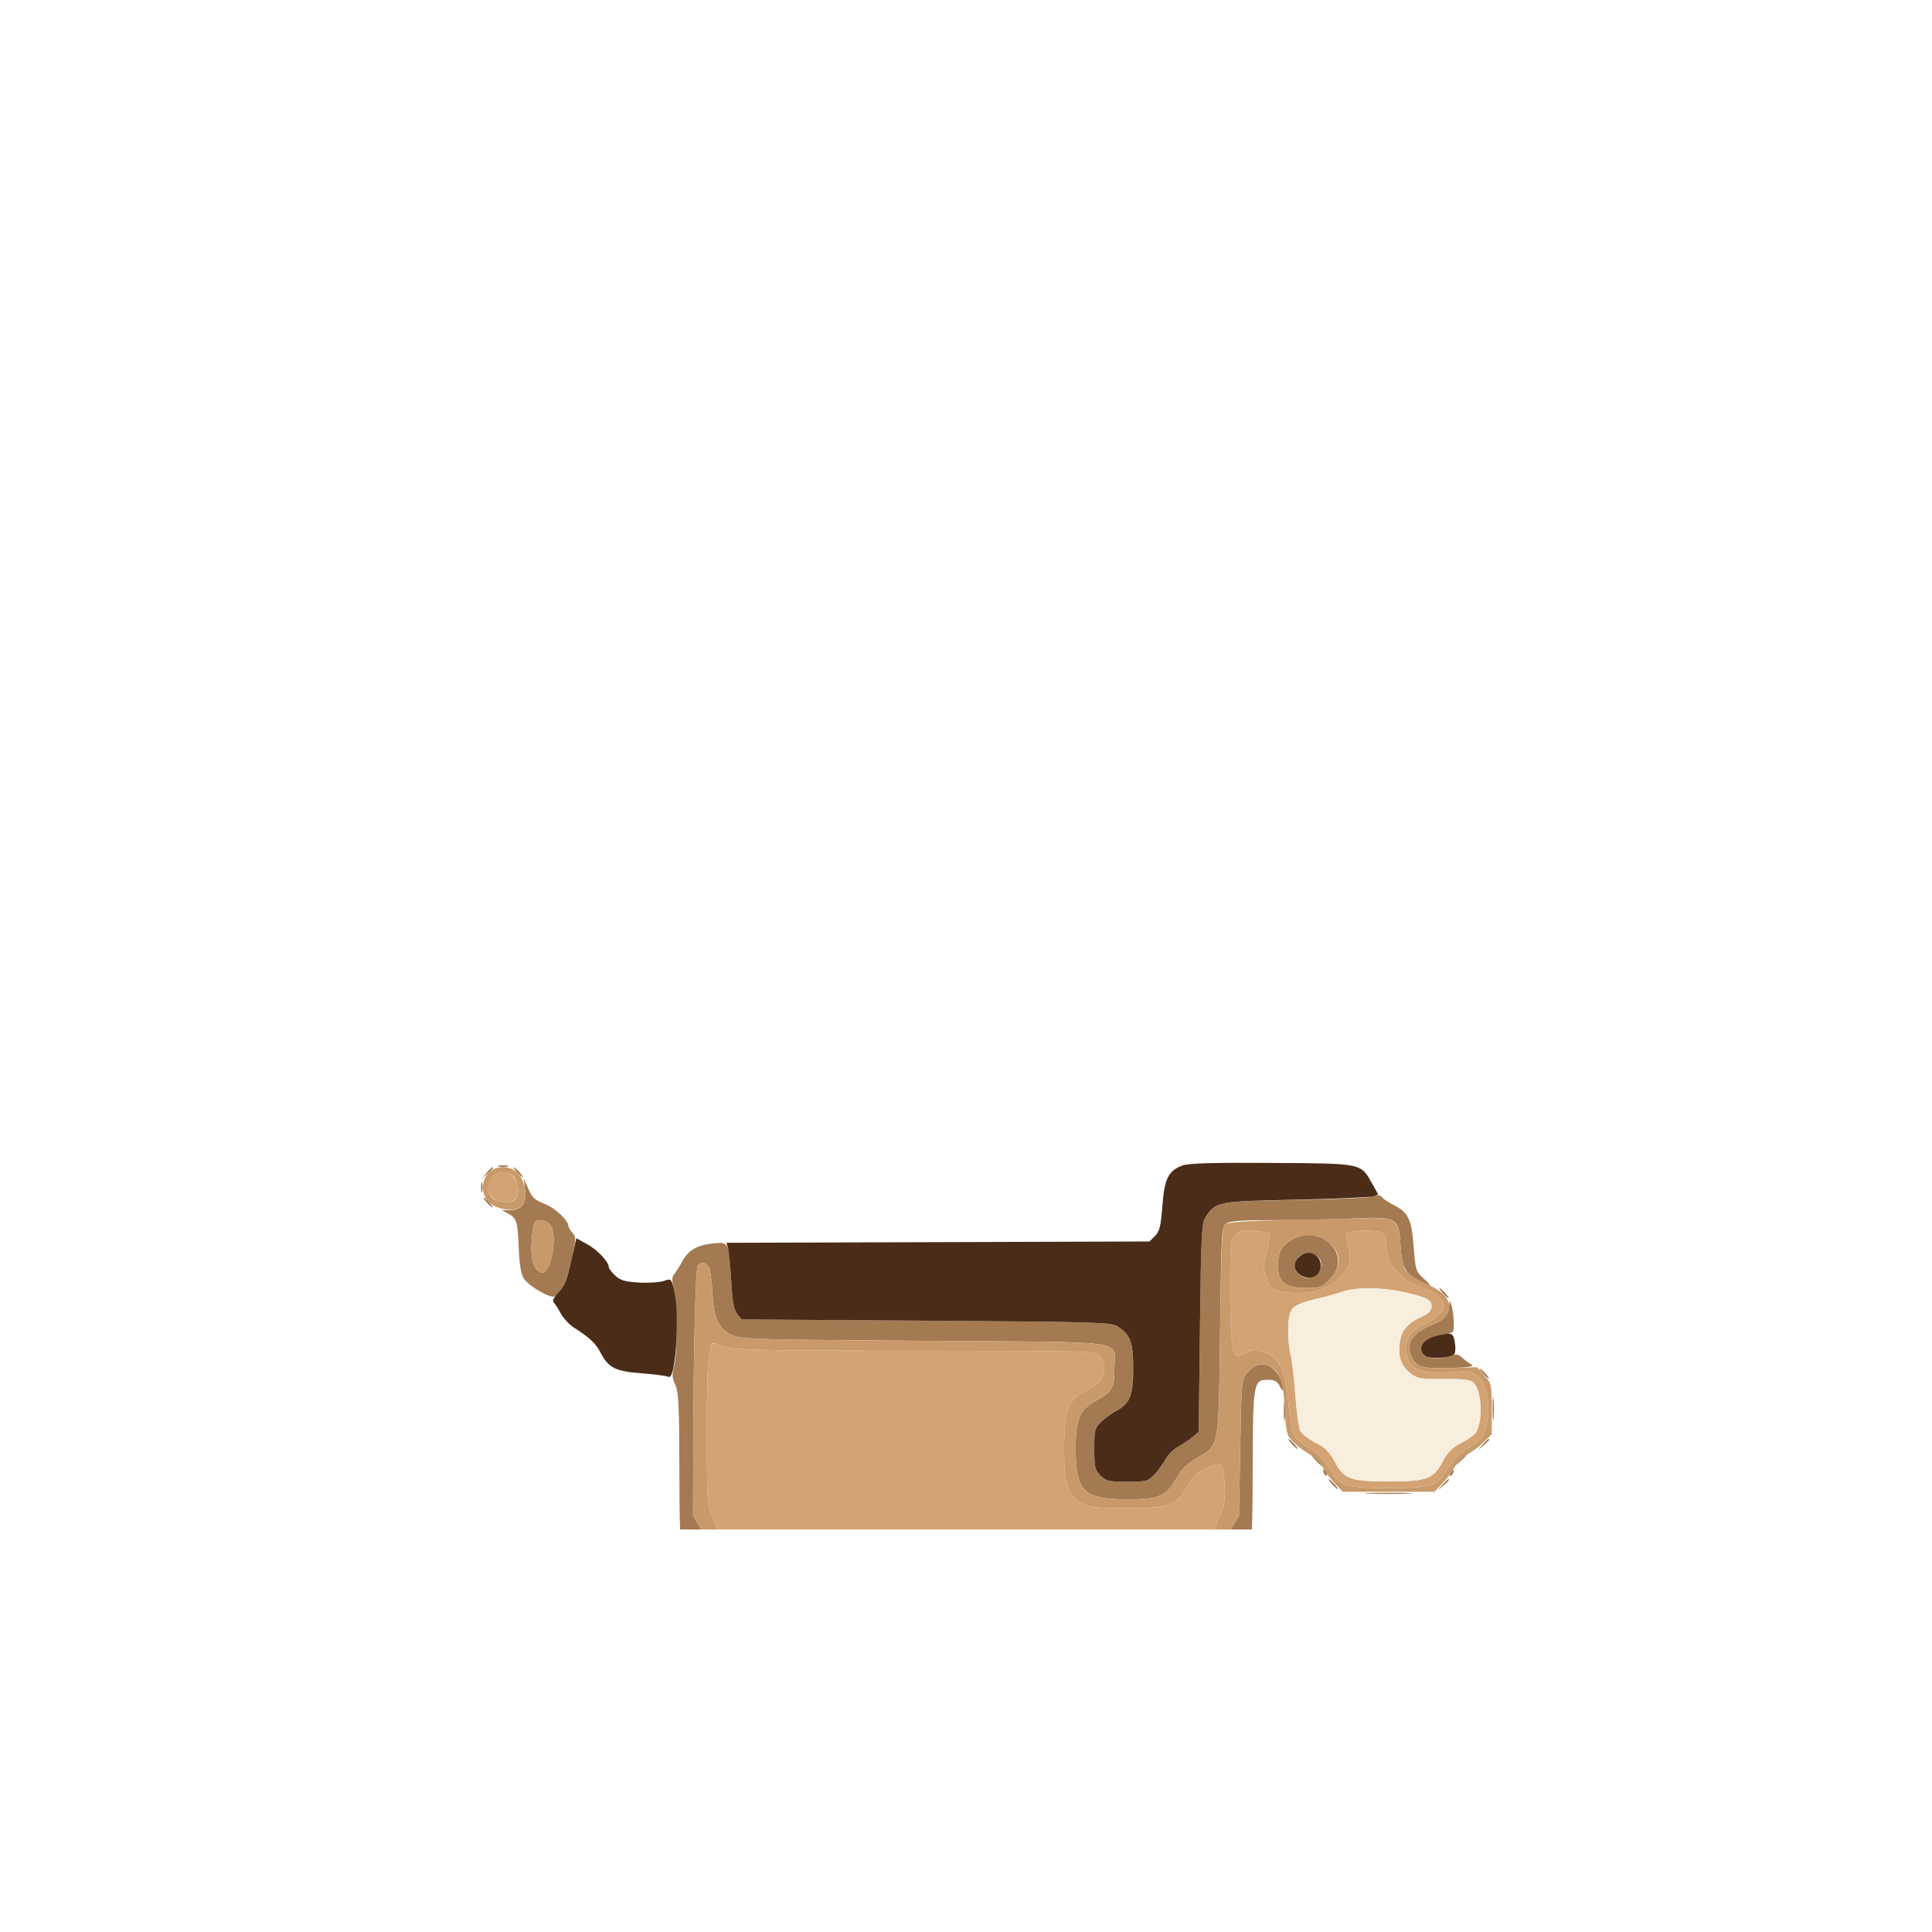
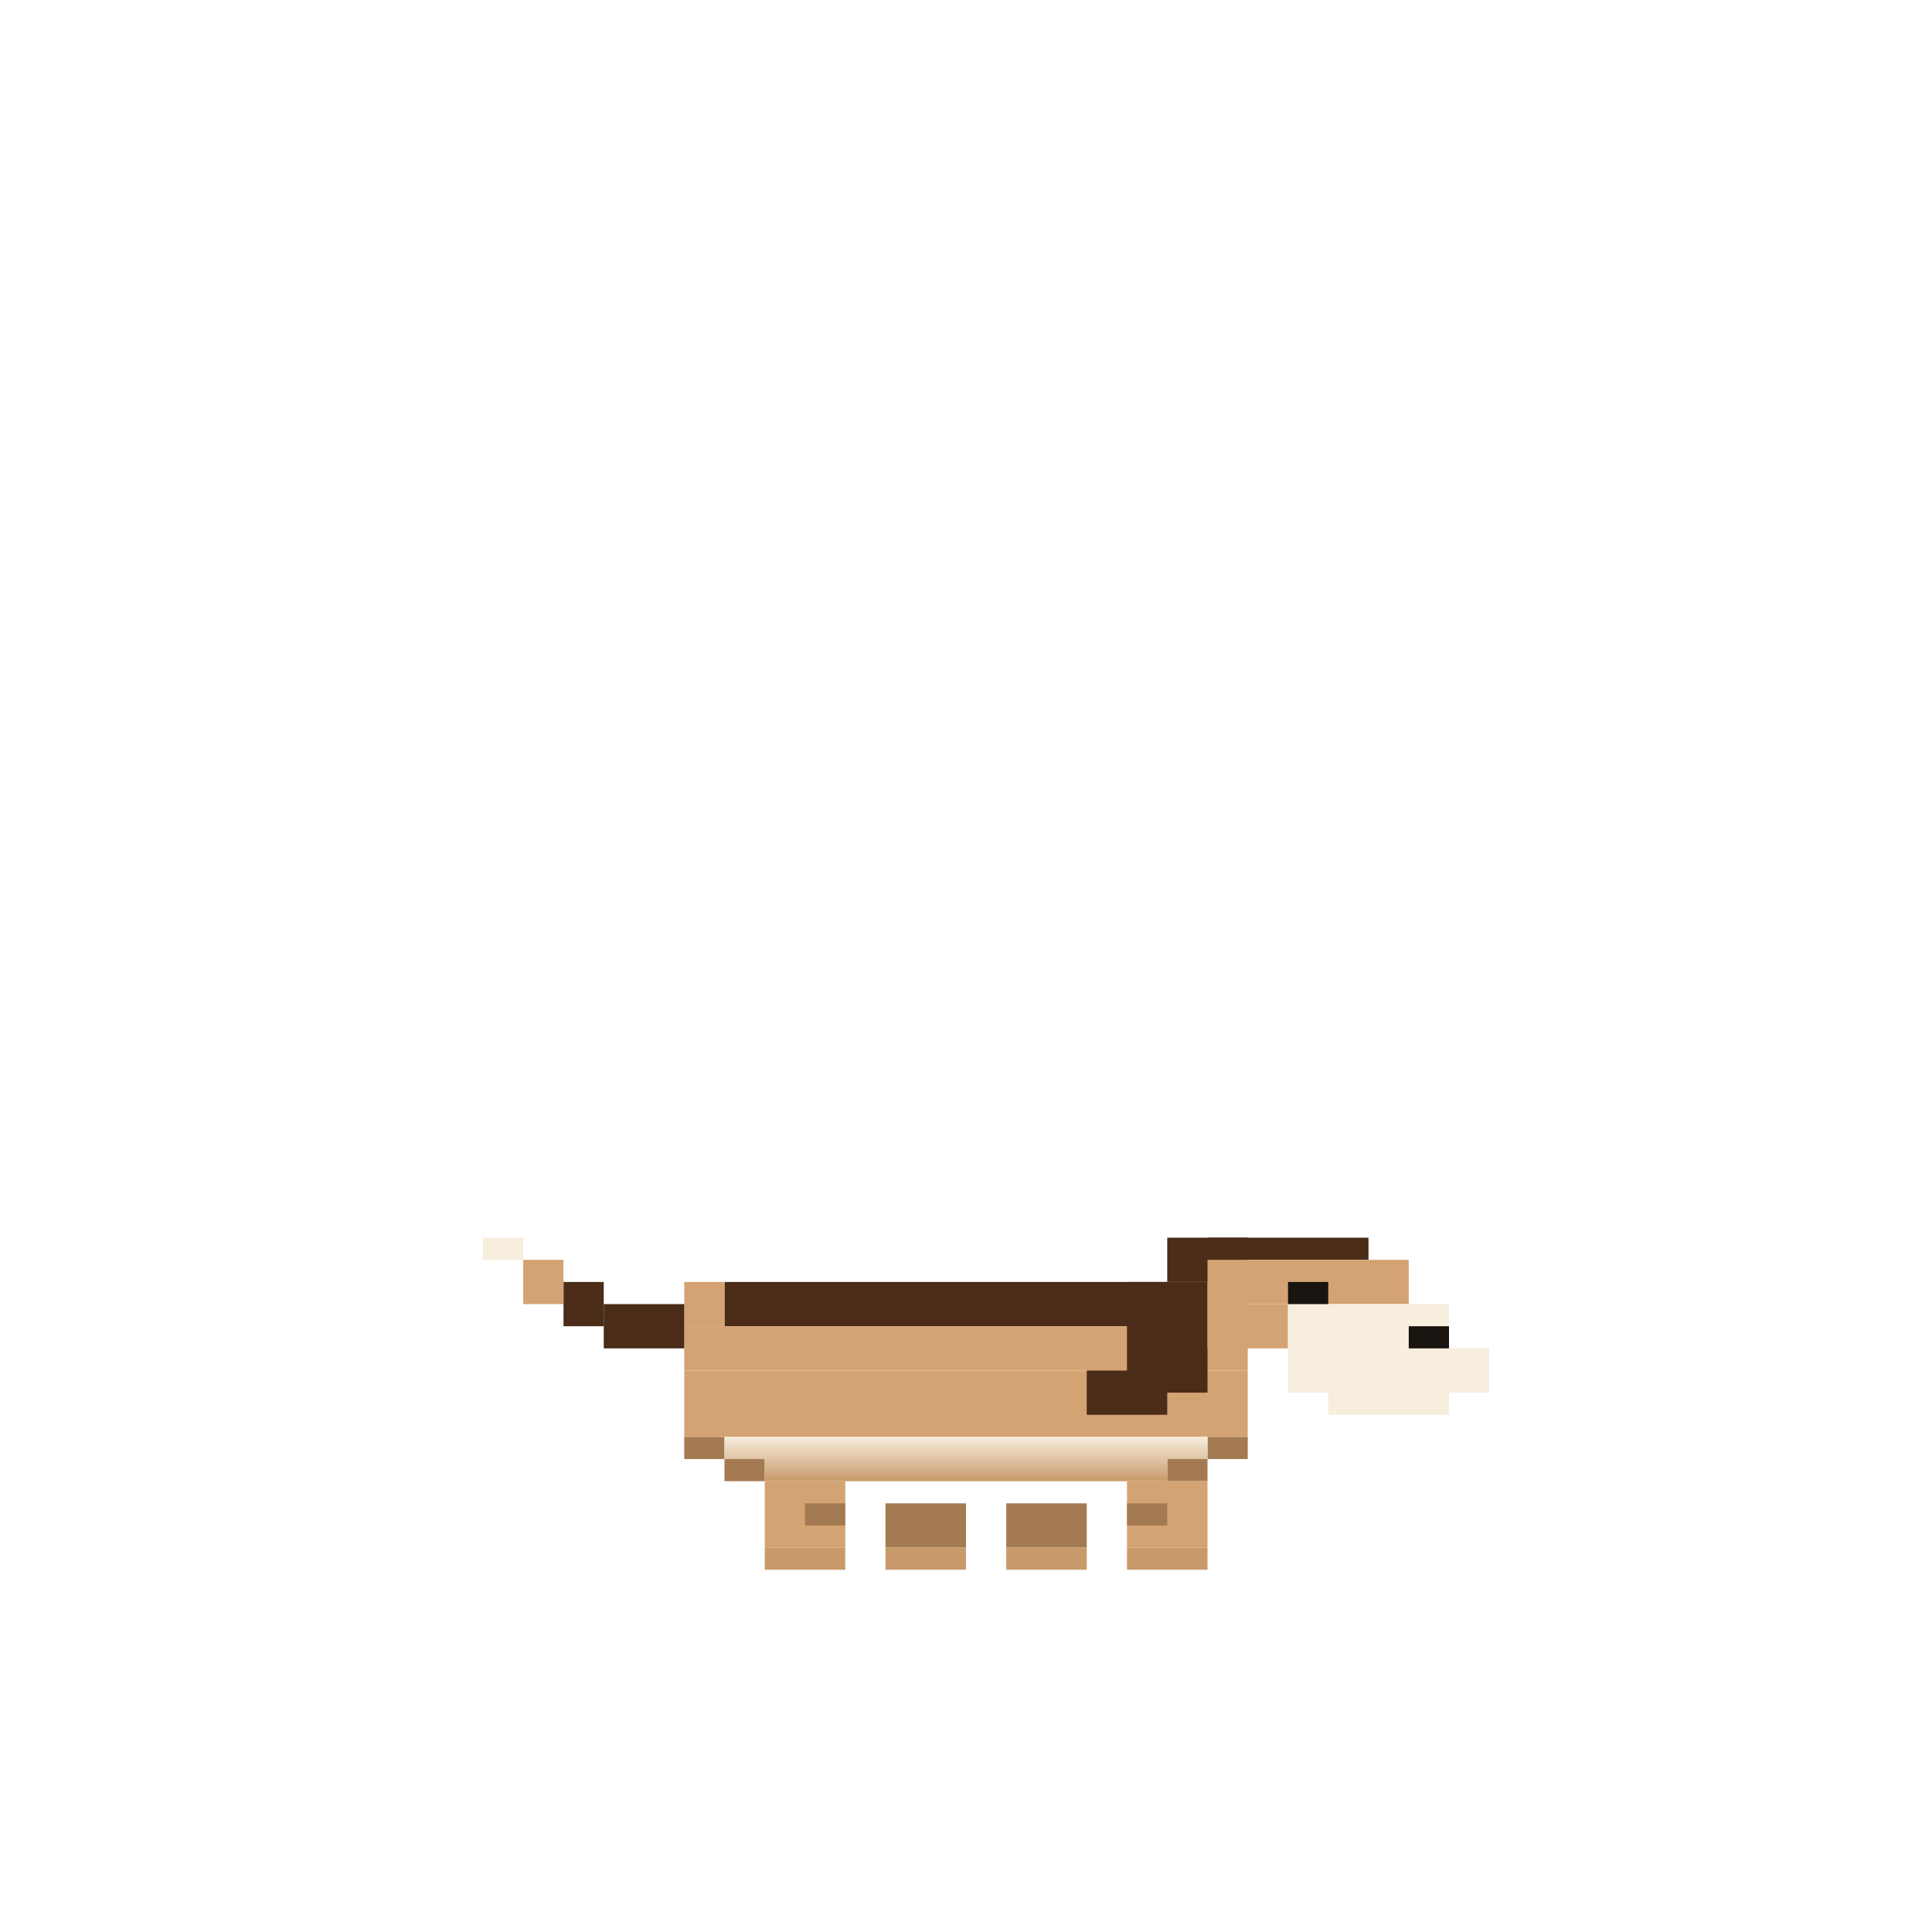
<svg xmlns="http://www.w3.org/2000/svg" viewBox="0 0 48 48" width="48" height="48">
-   <defs>
-     <clipPath id="bodyOnly" clipPathUnits="userSpaceOnUse">
-       <rect x="0" y="0" width="48" height="32" />
-     </clipPath>
-   </defs>
-   <g transform="translate(0 6)">
-     <g clip-path="url(#bodyOnly)">
-       <g transform="scale(0.0625 0.0625) translate(0,768) scale(1,-1)" fill="#d4a373" stroke="none">
-         <path d="M195.65 396.17 C191.91 392.03 194.86 386.00 200.63 386.00 C204.44 386.00 206.00 387.61 206.00 391.55 C206.00 397.24 199.32 400.22 195.65 396.17 Z M491.13 373.13 C489.10 371.10 489.00 370.06 489.00 351.15 C489.00 332.62 489.87 325.00 491.98 325.00 C492.42 325.00 493.99 325.63 495.48 326.40 C497.38 327.39 499.09 327.55 501.23 326.93 C508.30 324.91 511.08 319.71 512.12 306.59 C512.54 301.13 513.39 295.47 514.00 294.01 C514.63 292.47 517.28 290.11 520.27 288.40 C524.06 286.23 526.23 284.06 528.40 280.27 C532.46 273.15 534.44 272.50 552.00 272.50 C569.56 272.50 571.54 273.15 575.60 280.27 C577.77 284.06 579.94 286.23 583.73 288.40 C586.75 290.12 589.31 292.42 589.89 293.93 C593.03 302.11 591.86 313.01 587.42 316.82 C584.83 319.05 584.18 319.15 575.97 318.50 C563.72 317.53 559.00 320.17 559.00 328.00 C559.00 332.80 560.56 334.75 567.02 338.01 C576.84 342.97 575.98 348.32 564.71 352.44 C555.84 355.69 551.00 361.69 551.00 369.43 C551.00 371.98 550.42 373.24 548.86 374.08 C546.72 375.22 536.60 374.93 535.36 373.70 C535.01 373.34 535.29 371.03 535.99 368.54 C537.47 363.23 536.45 359.76 532.18 355.67 C528.19 351.85 522.82 350.00 515.78 350.01 C507.77 350.03 504.84 351.52 503.23 356.40 C502.17 359.63 502.23 361.28 503.58 366.69 C504.47 370.23 504.98 373.36 504.71 373.63 C504.43 373.90 501.75 374.38 498.73 374.69 C494.03 375.17 492.95 374.95 491.13 373.13 Z M557.42 350.48 C567.43 348.16 569.00 347.37 569.00 344.68 C569.00 342.88 568.04 341.87 565.05 340.52 C559.13 337.85 556.78 334.82 556.31 329.28 C555.86 323.85 557.22 320.65 561.21 317.68 C563.54 315.95 565.31 315.69 573.78 315.83 C580.40 315.93 584.21 315.57 585.37 314.72 C588.84 312.18 589.72 300.22 586.85 294.75 C586.34 293.79 583.73 291.88 581.04 290.52 C577.20 288.58 575.54 286.90 573.32 282.77 C569.72 276.05 567.12 275.11 552.00 275.11 C536.88 275.11 534.28 276.05 530.68 282.77 C528.46 286.90 526.80 288.58 522.96 290.52 C520.27 291.88 517.56 293.95 516.94 295.12 C516.31 296.28 515.41 302.70 514.93 309.37 C514.45 316.04 513.61 323.30 513.05 325.50 C511.79 330.54 511.72 339.12 512.92 342.28 C513.90 344.88 516.62 346.21 524.58 347.98 C527.37 348.61 531.42 349.75 533.58 350.51 C538.79 352.37 549.34 352.36 557.42 350.48 Z M281.98 327.43 C281.42 325.98 281.00 312.05 281.00 295.17 C281.00 268.18 281.17 265.15 282.85 261.99 C283.87 260.07 285.25 256.21 285.91 253.42 C287.78 245.56 290.00 242.77 297.43 238.96 C306.57 234.27 311.52 227.52 312.58 218.27 C313.84 207.28 314.31 207.02 321.95 213.05 C325.38 215.77 327.27 218.08 327.66 220.07 C328.40 223.77 332.86 227.62 338.03 229.01 C340.63 229.71 359.66 229.97 394.23 229.78 L446.50 229.50 L451.10 226.80 C454.65 224.71 456.08 223.07 457.41 219.58 C458.56 216.58 460.51 214.06 463.27 212.04 C468.64 208.08 470.00 208.15 470.00 212.38 C470.00 215.98 468.89 217.31 463.74 219.88 C456.12 223.69 460.11 233.69 471.54 239.48 C477.93 242.71 480.28 245.82 482.09 253.42 C482.76 256.21 484.16 260.14 485.20 262.14 C486.68 265.00 487.02 267.47 486.79 273.63 C486.45 282.74 485.75 283.31 478.85 280.06 C475.61 278.53 473.86 276.80 472.00 273.29 C467.88 265.51 465.11 264.50 448.00 264.50 C435.23 264.50 433.08 264.74 430.00 266.53 C424.23 269.89 423.00 273.64 423.00 287.93 C423.00 303.37 424.59 307.65 431.57 311.03 C434.02 312.22 436.69 314.14 437.51 315.32 C439.59 318.29 439.37 322.63 437.00 325.00 C435.04 326.96 433.64 327.00 363.75 327.04 C304.31 327.08 291.84 327.33 288.50 328.53 C283.22 330.43 283.11 330.41 281.98 327.43 Z M471.43 252.67 C473.88 250.89 472.73 247.53 469.22 246.16 C458.52 241.99 458.68 242.00 384.00 242.00 C309.32 242.00 309.48 241.99 298.78 246.16 C295.27 247.53 294.12 250.89 296.57 252.67 C299.25 254.63 468.75 254.63 471.43 252.67 Z M313.40 188.46 C312.56 185.10 313.63 180.07 315.67 177.82 C318.08 175.15 322.61 175.48 324.56 178.45 C326.73 181.77 325.72 184.30 320.75 187.95 C315.71 191.66 314.23 191.77 313.40 188.46 Z M463.25 187.95 C458.28 184.30 457.27 181.77 459.44 178.45 C461.39 175.48 465.92 175.15 468.33 177.82 C471.49 181.31 471.75 191.00 468.68 191.00 C467.97 191.00 465.53 189.63 463.25 187.95 Z" />
-       </g>
-       <g transform="scale(0.0625 0.0625) translate(0,768) scale(1,-1)" fill="#a47a52" stroke="none">
-         <path d="M198.25 400.31 C199.21 400.06 200.79 400.06 201.75 400.31 C202.71 400.56 201.93 400.77 200.00 400.77 C198.07 400.77 197.29 400.56 198.25 400.31 Z M193.40 397.75 L191.50 395.50 L193.75 397.40 C195.86 399.20 196.46 400.00 195.65 400.00 C195.47 400.00 194.45 398.99 193.40 397.75 Z M205.50 398.00 C206.50 396.90 207.53 396.00 207.81 396.00 C208.08 396.00 207.50 396.90 206.50 398.00 C205.50 399.10 204.47 400.00 204.19 400.00 C203.92 400.00 204.50 399.10 205.50 398.00 Z M191.23 392.00 C191.23 390.07 191.44 389.29 191.69 390.25 C191.94 391.21 191.94 392.79 191.69 393.75 C191.44 394.71 191.23 393.93 191.23 392.00 Z M208.73 390.93 C209.32 385.45 207.47 383.02 202.68 382.96 L199.50 382.92 L202.24 381.43 C205.43 379.70 205.78 378.43 206.27 366.86 C206.51 361.06 207.17 357.39 208.26 355.72 C210.24 352.70 218.54 347.89 220.48 348.63 C223.04 349.61 225.01 353.88 227.12 363.04 C229.04 371.38 229.08 372.26 227.60 373.89 C226.72 374.86 226.00 376.03 226.00 376.48 C226.00 378.81 220.64 383.87 216.48 385.45 C212.65 386.92 211.50 387.97 210.03 391.37 L208.24 395.50 L208.73 390.93 Z M544.59 388.25 C544.17 387.84 530.92 387.27 515.12 387.00 C483.79 386.45 483.24 386.35 479.26 380.28 C477.67 377.86 477.45 373.54 477.00 336.21 L476.50 294.82 L473.89 292.66 C472.45 291.47 469.85 289.73 468.11 288.78 C466.37 287.83 464.17 285.60 463.22 283.82 C462.27 282.04 460.30 279.33 458.83 277.79 C456.33 275.18 455.62 275.00 448.03 275.00 C440.74 275.00 439.66 275.25 437.45 277.45 C435.25 279.66 435.00 280.74 435.00 288.03 C435.00 295.62 435.18 296.33 437.79 298.83 C439.33 300.30 441.99 302.24 443.71 303.15 C449.22 306.08 450.48 309.20 450.48 320.00 C450.48 330.49 449.41 333.37 444.28 336.74 C441.79 338.37 436.13 338.54 368.21 339.00 L294.82 339.50 L293.07 341.67 C291.74 343.31 291.15 346.52 290.68 354.67 C289.77 370.56 289.86 370.37 283.16 369.68 C276.93 369.03 273.51 366.94 270.98 362.23 C270.04 360.47 268.70 358.34 268.01 357.51 C267.04 356.35 267.01 355.00 267.88 351.56 C269.30 345.92 269.33 325.72 267.92 320.66 C267.07 317.59 267.17 316.16 268.43 313.51 C269.75 310.73 270.01 305.29 270.06 279.85 C270.12 246.02 270.44 243.88 276.00 240.34 C282.45 236.24 284.78 234.04 286.73 230.26 C287.79 228.19 290.13 225.60 291.92 224.50 C293.71 223.40 296.60 221.30 298.34 219.83 L301.50 217.17 L302.00 191.65 C302.47 167.75 302.63 165.96 304.59 163.32 C307.30 159.67 311.92 158.11 320.00 158.11 C328.08 158.11 332.70 159.67 335.41 163.32 C337.37 165.96 337.53 167.75 338.00 191.55 C338.49 216.32 338.56 217.01 340.78 219.22 L343.06 221.50 L392.00 221.50 L440.94 221.50 L443.22 219.22 C445.44 217.01 445.51 216.32 446.00 191.55 C446.47 167.75 446.63 165.96 448.59 163.32 C451.30 159.67 455.92 158.11 464.00 158.11 C472.08 158.11 476.70 159.67 479.41 163.32 C481.41 166.02 481.52 167.62 482.00 199.65 L482.50 233.17 L485.66 235.83 C487.40 237.30 490.32 239.41 492.16 240.52 C497.53 243.76 497.88 246.14 497.96 280.00 C498.04 314.32 498.24 315.50 504.00 315.50 C506.67 315.50 507.73 314.94 508.71 313.00 C509.67 311.09 509.97 310.93 509.99 312.30 C510.01 315.40 507.01 320.04 504.32 321.07 C501.06 322.31 498.95 321.64 495.91 318.40 C493.51 315.86 493.50 315.68 493.00 288.67 L492.50 261.50 L488.58 255.00 C480.87 242.19 479.95 241.03 474.51 237.01 C467.98 232.18 467.44 229.54 471.96 224.40 C476.65 219.05 477.30 214.79 476.74 193.00 C476.07 166.76 475.29 165.06 464.00 165.06 C454.23 165.06 452.00 167.77 452.00 179.63 C452.00 186.83 452.81 188.99 457.29 193.72 C461.59 198.26 461.34 201.68 456.28 207.42 C453.94 210.08 451.78 213.82 451.16 216.30 C449.90 221.29 446.70 224.65 441.92 226.02 C437.39 227.32 346.61 227.32 342.08 226.02 C337.30 224.65 334.10 221.29 332.84 216.30 C332.22 213.82 330.06 210.08 327.72 207.42 C322.66 201.68 322.41 198.26 326.71 193.72 C331.19 188.99 332.00 186.83 332.00 179.63 C332.00 167.77 329.77 165.06 320.00 165.06 C308.39 165.06 307.94 166.19 307.10 198.00 C306.30 228.03 305.73 229.64 293.22 237.41 C288.76 240.18 286.68 242.80 279.68 254.50 L275.50 261.50 L275.58 289.00 C275.70 328.03 276.48 359.35 277.36 360.78 C278.46 362.55 280.79 362.28 281.84 360.25 C282.35 359.29 282.95 354.67 283.19 349.98 C283.69 340.03 285.59 335.94 290.96 333.27 C294.22 331.64 300.32 331.46 367.33 331.00 C450.99 330.43 443.00 331.56 443.00 320.24 C443.00 312.26 442.19 310.77 436.05 307.43 C429.14 303.67 427.59 300.10 427.59 288.00 C427.59 271.17 430.83 268.00 448.00 268.00 C460.75 268.00 463.55 269.18 467.59 276.25 C469.75 280.04 471.93 282.23 475.63 284.35 C484.78 289.57 484.43 287.67 485.00 334.83 C485.48 374.28 485.59 376.23 487.44 377.58 C488.94 378.68 493.38 379.00 507.03 379.00 C516.74 379.00 530.72 379.28 538.09 379.63 C555.25 380.44 556.00 380.01 556.73 368.94 C557.30 360.25 558.60 357.76 563.97 355.01 C569.26 352.32 569.62 352.47 565.86 355.83 C562.85 358.52 562.66 359.14 561.96 368.33 C561.13 379.36 559.87 382.00 554.05 384.97 C551.90 386.07 549.85 387.43 549.51 387.99 C548.78 389.17 545.67 389.34 544.59 388.25 Z M193.50 386.00 C194.50 384.90 195.53 384.00 195.81 384.00 C196.08 384.00 195.50 384.90 194.50 386.00 C193.50 387.10 192.47 388.00 192.19 388.00 C191.92 388.00 192.50 387.10 193.50 386.00 Z M218.43 377.43 C221.96 373.90 219.28 357.41 215.29 358.18 C212.27 358.76 210.87 362.96 211.31 370.11 C211.53 373.75 212.03 377.24 212.42 377.86 C213.42 379.49 216.59 379.26 218.43 377.43 Z M513.31 371.05 C509.21 368.55 508.00 366.18 508.00 360.64 C508.00 354.35 511.06 352.00 519.23 352.00 C524.69 352.00 525.49 352.29 528.60 355.40 C538.08 364.88 525.05 378.21 513.31 371.05 Z M523.07 364.96 C527.28 362.71 524.66 356.00 519.57 356.00 C517.12 356.00 513.96 359.70 514.66 361.73 C515.99 365.55 519.47 366.89 523.07 364.96 Z M573.50 350.00 C574.50 348.90 575.53 348.00 575.81 348.00 C576.08 348.00 575.50 348.90 574.50 350.00 C573.50 351.10 572.47 352.00 572.19 352.00 C571.92 352.00 572.50 351.10 573.50 350.00 Z M576.10 345.33 C575.91 341.14 574.65 339.76 568.52 337.01 C561.12 333.69 558.89 330.10 561.02 324.96 C562.86 320.50 564.95 319.86 576.45 320.19 C583.24 320.39 586.26 320.81 585.17 321.39 C584.25 321.87 582.56 323.13 581.40 324.17 C579.69 325.72 578.80 325.88 576.59 325.03 C572.93 323.64 567.67 323.73 566.20 325.20 C562.88 328.52 566.31 332.29 573.75 333.49 C577.98 334.17 578.00 334.19 577.90 338.34 C577.85 340.63 577.44 343.62 577.00 345.00 C576.26 347.30 576.19 347.33 576.10 345.33 Z M589.50 318.00 C590.50 316.90 591.53 316.00 591.81 316.00 C592.08 316.00 591.50 316.90 590.50 318.00 C589.50 319.10 588.47 320.00 588.19 320.00 C587.92 320.00 588.50 319.10 589.50 318.00 Z M593.34 304.00 C593.34 299.88 593.51 298.19 593.73 300.25 C593.94 302.31 593.94 305.69 593.73 307.75 C593.51 309.81 593.34 308.12 593.34 304.00 Z M510.32 303.00 C510.32 299.43 510.50 297.96 510.72 299.75 C510.95 301.54 510.95 304.46 510.72 306.25 C510.50 308.04 510.32 306.57 510.32 303.00 Z M513.50 290.00 C514.50 288.90 515.53 288.00 515.81 288.00 C516.08 288.00 515.50 288.90 514.50 290.00 C513.50 291.10 512.47 292.00 512.19 292.00 C511.92 292.00 512.50 291.10 513.50 290.00 Z M589.40 289.75 L587.50 287.50 L589.75 289.40 C591.86 291.20 592.46 292.00 591.65 292.00 C591.47 292.00 590.45 290.99 589.40 289.75 Z M523.00 283.50 C524.29 282.12 525.57 281.00 525.85 281.00 C526.12 281.00 525.29 282.12 524.00 283.50 C522.71 284.88 521.43 286.00 521.15 286.00 C520.88 286.00 521.71 284.88 523.00 283.50 Z M579.92 283.25 L577.50 280.50 L580.25 282.92 C581.76 284.26 583.00 285.50 583.00 285.67 C583.00 286.46 582.19 285.82 579.92 283.25 Z M526.00 279.06 C526.00 278.54 526.44 277.84 526.99 277.51 C527.56 277.16 527.72 277.56 527.38 278.45 C526.72 280.18 526.00 280.50 526.00 279.06 Z M576.56 278.29 C576.02 276.87 576.14 276.75 577.12 277.73 C577.81 278.41 578.11 279.22 577.81 279.53 C577.50 279.83 576.94 279.28 576.56 278.29 Z M529.50 274.00 C530.50 272.90 531.53 272.00 531.81 272.00 C532.08 272.00 531.50 272.90 530.50 274.00 C529.50 275.10 528.47 276.00 528.19 276.00 C527.92 276.00 528.50 275.10 529.50 274.00 Z M573.40 273.75 L571.50 271.50 L573.75 273.40 C575.86 275.20 576.46 276.00 575.65 276.00 C575.47 276.00 574.45 274.99 573.40 273.75 Z M544.25 270.26 C548.51 270.07 555.49 270.07 559.75 270.26 C564.01 270.44 560.52 270.60 552.00 270.60 C543.48 270.60 539.99 270.44 544.25 270.26 Z M358.09 208.75 C351.42 206.30 350.54 203.80 350.18 186.18 C349.67 161.31 351.48 158.50 368.00 158.50 C384.14 158.50 385.89 160.99 385.89 184.00 C385.89 206.25 384.09 209.12 369.77 209.68 C364.81 209.88 360.14 209.50 358.09 208.75 Z M406.09 208.75 C399.42 206.30 398.54 203.80 398.18 186.18 C397.67 161.31 399.48 158.50 416.00 158.50 C432.14 158.50 433.89 160.99 433.89 184.00 C433.89 206.25 432.09 209.12 417.77 209.68 C412.81 209.88 408.14 209.50 406.09 208.75 Z M374.78 174.44 C376.02 173.57 377.00 171.83 377.00 170.50 C377.00 167.19 373.41 165.00 368.00 165.00 C362.59 165.00 359.00 167.19 359.00 170.50 C359.00 173.81 362.59 176.00 368.00 176.00 C370.51 176.00 373.56 175.30 374.78 174.44 Z M422.78 174.44 C424.02 173.57 425.00 171.83 425.00 170.50 C425.00 167.19 421.41 165.00 416.00 165.00 C410.59 165.00 407.00 167.19 407.00 170.50 C407.00 173.81 410.59 176.00 416.00 176.00 C418.51 176.00 421.56 175.30 422.78 174.44 Z" />
-       </g>
-       <g transform="scale(0.0625 0.0625) translate(0,768) scale(1,-1)" fill="#4a2c18" stroke="none">
-         <path d="M470.09 400.72 C464.47 398.70 462.88 395.52 462.05 384.56 C461.45 376.52 460.95 374.50 459.13 372.69 L456.94 370.50 L372.86 370.23 L288.78 369.97 L289.42 367.73 C289.77 366.50 290.34 360.63 290.68 354.67 C291.15 346.52 291.74 343.31 293.07 341.67 L294.82 339.50 L368.21 339.00 C436.13 338.54 441.79 338.37 444.28 336.74 C449.41 333.37 450.48 330.49 450.48 320.00 C450.48 309.20 449.22 306.08 443.71 303.15 C441.99 302.24 439.33 300.30 437.79 298.83 C435.18 296.33 435.00 295.62 435.00 288.03 C435.00 280.74 435.25 279.66 437.45 277.45 C439.66 275.25 440.74 275.00 448.03 275.00 C455.62 275.00 456.33 275.18 458.83 277.79 C460.30 279.33 462.27 282.04 463.22 283.82 C464.17 285.60 466.37 287.83 468.11 288.78 C469.85 289.73 472.45 291.47 473.89 292.66 L476.50 294.82 L477.00 336.21 C477.45 373.54 477.67 377.86 479.26 380.28 C483.23 386.33 483.84 386.45 514.95 387.10 C530.65 387.43 544.48 388.04 545.68 388.45 L547.86 389.20 L545.53 393.35 C540.83 401.72 542.01 401.47 505.68 401.72 C482.39 401.88 472.56 401.60 470.09 400.72 Z M226.97 362.39 C225.31 355.07 224.20 352.35 221.98 350.13 C220.12 348.27 219.46 346.94 220.10 346.30 C220.64 345.76 221.89 343.79 222.89 341.91 C223.89 340.03 226.23 337.51 228.10 336.31 C234.50 332.18 236.80 330.01 238.72 326.32 C241.88 320.23 244.57 318.88 255.19 318.07 C260.37 317.68 265.09 317.06 265.69 316.69 C268.62 314.88 270.33 341.83 267.90 351.47 C266.83 355.74 266.75 355.81 263.87 354.80 C262.25 354.24 257.81 353.95 254.01 354.17 C248.42 354.49 246.61 355.02 244.55 356.95 C243.15 358.27 242.00 359.76 242.00 360.27 C242.00 362.38 237.68 367.01 233.55 369.32 L229.12 371.79 L226.97 362.39 Z M516.83 364.75 C514.20 362.63 513.90 360.10 516.02 357.98 C519.63 354.37 525.00 356.18 525.00 361.00 C525.00 365.30 520.23 367.49 516.83 364.75 Z M571.26 333.03 C565.39 331.63 563.12 327.80 566.51 324.99 C568.15 323.63 576.52 324.12 578.06 325.66 C578.55 326.15 578.68 328.22 578.34 330.27 C577.70 334.24 577.20 334.44 571.26 333.03 Z" />
-       </g>
-       <g transform="scale(0.0625 0.0625) translate(0,768) scale(1,-1)" fill="#c89a6a" stroke="none">
-         <path d="M194.17 397.69 C191.14 394.45 191.26 389.04 194.44 386.06 C197.76 382.94 204.97 382.11 207.43 384.57 C209.89 387.03 209.06 394.24 205.94 397.56 C202.86 400.85 197.20 400.91 194.17 397.69 Z M204.17 396.35 C206.25 394.47 206.62 389.02 204.80 387.20 C203.07 385.47 197.96 385.73 195.83 387.65 C192.03 391.09 194.70 398.00 199.83 398.00 C201.21 398.00 203.17 397.26 204.17 396.35 Z M511.30 379.04 C494.20 378.64 487.75 378.16 486.80 377.20 C485.79 376.20 485.39 366.60 485.00 334.70 C484.43 287.68 484.78 289.57 475.63 284.35 C471.93 282.23 469.75 280.04 467.59 276.25 C463.55 269.18 460.75 268.00 448.00 268.00 C430.83 268.00 427.59 271.17 427.59 288.00 C427.59 300.10 429.14 303.67 436.05 307.43 C442.19 310.77 443.00 312.26 443.00 320.24 C443.00 331.56 450.99 330.43 367.33 331.00 C300.32 331.46 294.22 331.64 290.96 333.27 C285.59 335.94 283.69 340.03 283.19 349.98 C282.95 354.67 282.35 359.29 281.84 360.25 C280.79 362.28 278.46 362.55 277.36 360.78 C276.48 359.35 275.70 328.03 275.58 289.00 L275.50 261.50 L279.68 254.50 C286.68 242.80 288.76 240.18 293.22 237.41 C299.27 233.66 301.88 231.09 304.32 226.50 C306.27 222.85 306.51 220.36 307.10 198.00 C307.94 166.19 308.39 165.06 320.00 165.06 C329.77 165.06 332.00 167.77 332.00 179.63 C332.00 186.83 331.19 188.99 326.71 193.72 C322.41 198.26 322.66 201.68 327.72 207.42 C330.06 210.08 332.22 213.82 332.84 216.30 C334.10 221.29 337.30 224.65 342.08 226.02 C346.61 227.32 437.39 227.32 441.92 226.02 C446.70 224.65 449.90 221.29 451.16 216.30 C451.78 213.82 453.94 210.08 456.28 207.42 C461.34 201.68 461.59 198.26 457.29 193.72 C452.81 188.99 452.00 186.83 452.00 179.63 C452.00 167.77 454.23 165.06 464.00 165.06 C475.29 165.06 476.07 166.76 476.74 193.00 C477.30 214.79 476.65 219.05 471.96 224.40 C467.44 229.54 467.98 232.18 474.51 237.01 C479.95 241.03 480.87 242.19 488.58 255.00 L492.50 261.50 L493.00 288.67 C493.50 315.68 493.51 315.86 495.91 318.40 C498.95 321.64 501.06 322.31 504.32 321.07 C508.43 319.51 510.14 314.86 510.76 303.60 C511.29 293.92 511.44 293.38 514.43 290.50 C516.15 288.85 519.02 286.73 520.81 285.78 C522.60 284.83 524.83 282.60 525.78 280.81 C526.73 279.02 528.92 276.08 530.65 274.28 L533.80 271.00 L552.00 271.00 L570.20 271.00 L573.35 274.28 C575.08 276.08 577.27 279.02 578.22 280.81 C579.17 282.60 581.40 284.83 583.19 285.78 C584.98 286.73 587.92 288.92 589.72 290.65 L593.00 293.80 L593.00 303.88 C593.00 313.62 592.90 314.08 590.08 317.23 L587.15 320.50 L576.61 320.19 C564.94 319.86 562.87 320.49 561.02 324.96 C558.89 330.10 561.12 333.69 568.52 337.01 C571.92 338.54 574.99 340.54 575.35 341.47 C577.43 346.89 575.01 350.15 565.83 354.27 C562.72 355.67 559.51 357.87 558.69 359.16 C557.88 360.45 557.00 364.85 556.73 368.94 C556.06 379.09 554.82 380.08 543.14 379.79 C538.39 379.67 524.06 379.33 511.30 379.04 Z M212.42 377.86 C212.03 377.24 211.53 373.75 211.31 370.11 C210.87 362.96 212.27 358.76 215.29 358.18 C219.28 357.41 221.96 373.90 218.43 377.43 C216.59 379.26 213.42 379.49 212.42 377.86 Z M504.71 373.63 C504.98 373.36 504.47 370.23 503.58 366.69 C502.23 361.28 502.17 359.63 503.23 356.40 C504.84 351.52 507.77 350.03 515.78 350.01 C522.82 350.00 528.19 351.85 532.18 355.67 C536.45 359.76 537.47 363.23 535.99 368.54 C535.29 371.03 535.01 373.34 535.36 373.70 C536.60 374.93 546.72 375.22 548.86 374.08 C550.42 373.24 551.00 371.98 551.00 369.43 C551.00 361.69 555.84 355.69 564.71 352.44 C575.98 348.32 576.84 342.97 567.02 338.01 C560.56 334.75 559.00 332.80 559.00 328.00 C559.00 320.17 563.72 317.53 575.97 318.50 C584.18 319.15 584.83 319.05 587.42 316.82 C591.86 313.01 593.03 302.11 589.89 293.93 C589.31 292.42 586.75 290.12 583.73 288.40 C579.94 286.23 577.77 284.06 575.60 280.27 C571.54 273.15 569.56 272.50 552.00 272.50 C534.44 272.50 532.46 273.15 528.40 280.27 C526.23 284.06 524.06 286.23 520.27 288.40 C517.28 290.11 514.63 292.47 514.00 294.01 C513.39 295.47 512.54 301.13 512.12 306.59 C511.08 319.71 508.30 324.91 501.23 326.93 C499.09 327.55 497.38 327.39 495.48 326.40 C493.99 325.63 492.42 325.00 491.98 325.00 C489.87 325.00 489.00 332.62 489.00 351.15 C489.00 370.06 489.10 371.10 491.13 373.13 C492.95 374.95 494.03 375.17 498.73 374.69 C501.75 374.38 504.43 373.90 504.71 373.63 Z M525.99 371.51 C532.90 367.93 534.05 360.85 528.60 355.40 C525.49 352.29 524.69 352.00 519.23 352.00 C511.06 352.00 508.00 354.35 508.00 360.64 C508.00 366.18 509.21 368.55 513.31 371.05 C517.13 373.37 522.03 373.55 525.99 371.51 Z M288.50 328.53 C291.84 327.33 304.31 327.08 363.75 327.04 C433.64 327.00 435.04 326.96 437.00 325.00 C439.37 322.63 439.59 318.29 437.51 315.32 C436.69 314.14 434.02 312.22 431.57 311.03 C424.59 307.65 423.00 303.37 423.00 287.93 C423.00 273.64 424.23 269.89 430.00 266.53 C433.08 264.74 435.23 264.50 448.00 264.50 C465.11 264.50 467.88 265.51 472.00 273.29 C473.86 276.80 475.61 278.53 478.85 280.06 C485.75 283.31 486.45 282.74 486.79 273.63 C487.02 267.47 486.68 265.00 485.20 262.14 C484.16 260.14 482.76 256.21 482.09 253.42 C480.28 245.82 477.93 242.71 471.54 239.48 C460.11 233.69 456.12 223.69 463.74 219.88 C468.89 217.31 470.00 215.98 470.00 212.38 C470.00 208.15 468.64 208.08 463.27 212.04 C460.51 214.06 458.56 216.58 457.41 219.58 C456.08 223.07 454.65 224.71 451.10 226.80 L446.50 229.50 L394.23 229.78 C359.66 229.97 340.63 229.71 338.03 229.01 C332.86 227.62 328.40 223.77 327.66 220.07 C327.27 218.08 325.38 215.77 321.95 213.05 C314.31 207.02 313.84 207.28 312.58 218.27 C311.52 227.52 306.57 234.27 297.43 238.96 C290.00 242.77 287.78 245.56 285.91 253.42 C285.25 256.21 283.87 260.07 282.85 261.99 C281.17 265.15 281.00 268.18 281.00 295.17 C281.00 322.60 281.58 330.03 283.73 329.98 C284.15 329.98 286.30 329.32 288.50 328.53 Z M320.75 187.95 C325.72 184.30 326.73 181.77 324.56 178.45 C322.61 175.48 318.08 175.15 315.67 177.82 C312.51 181.31 312.25 191.00 315.32 191.00 C316.03 191.00 318.47 189.63 320.75 187.95 Z M470.60 188.46 C471.44 185.10 470.37 180.07 468.33 177.82 C465.92 175.15 461.39 175.48 459.44 178.45 C457.27 181.77 458.28 184.30 463.25 187.95 C468.29 191.66 469.77 191.77 470.60 188.46 Z M361.22 174.44 C359.98 173.57 359.00 171.83 359.00 170.50 C359.00 167.19 362.59 165.00 368.00 165.00 C373.41 165.00 377.00 167.19 377.00 170.50 C377.00 173.81 373.41 176.00 368.00 176.00 C365.49 176.00 362.44 175.30 361.22 174.44 Z M409.22 174.44 C407.98 173.57 407.00 171.83 407.00 170.50 C407.00 167.19 410.59 165.00 416.00 165.00 C421.41 165.00 425.00 167.19 425.00 170.50 C425.00 173.81 421.41 176.00 416.00 176.00 C413.49 176.00 410.44 175.30 409.22 174.44 Z" />
-       </g>
-       <g transform="scale(0.0625 0.0625) translate(0,768) scale(1,-1)" fill="#f7eede" stroke="none">
-         <path d="M533.58 350.51 C531.42 349.75 527.37 348.61 524.58 347.98 C516.62 346.21 513.90 344.88 512.92 342.28 C511.72 339.12 511.79 330.54 513.05 325.50 C513.61 323.30 514.45 316.04 514.93 309.37 C515.41 302.70 516.31 296.28 516.94 295.12 C517.56 293.95 520.27 291.88 522.96 290.52 C526.80 288.58 528.46 286.90 530.68 282.77 C534.28 276.05 536.88 275.11 552.00 275.11 C567.12 275.11 569.72 276.05 573.32 282.77 C575.54 286.90 577.20 288.58 581.04 290.52 C583.73 291.88 586.34 293.79 586.85 294.75 C589.72 300.22 588.84 312.18 585.37 314.72 C584.21 315.57 580.40 315.93 573.78 315.83 C565.31 315.69 563.54 315.95 561.21 317.68 C557.22 320.65 555.86 323.85 556.31 329.28 C556.78 334.82 559.13 337.85 565.05 340.52 C569.86 342.69 570.58 346.45 566.48 348.01 C556.31 351.87 540.72 353.06 533.58 350.51 Z M296.57 252.67 C294.12 250.89 295.27 247.53 298.78 246.16 C309.48 241.99 309.32 242.00 384.00 242.00 C458.68 242.00 458.52 241.99 469.22 246.16 C472.73 247.53 473.88 250.89 471.43 252.67 C468.75 254.63 299.25 254.63 296.57 252.67 Z" />
-       </g>
-     </g>
+   <g transform="translate(0 1) translate(0 38) scale(1 0.55) translate(0 -38)">
+     <defs>
+       <linearGradient id="belly" x1="0" y1="32" x2="0" y2="34" gradientUnits="userSpaceOnUse" spreadMethod="pad">
+         <stop offset="0" stop-color="#f7eede" />
+         <stop offset="1" stop-color="#c89a6a" />
+       </linearGradient>
+     </defs>
+     <rect x="18" y="25" width="11" height="2" fill="#4a2c18" />
+     <rect x="17" y="25" width="1" height="2" fill="#d4a373" />
+     <rect x="29" y="25" width="2" height="2" fill="#d4a373" />
+     <rect x="17" y="27" width="14" height="2" fill="#d4a373" />
+     <rect x="17" y="29" width="14" height="3" fill="#d4a373" />
+     <rect x="17" y="32" width="1" height="1" fill="#a47a52" />
+     <rect x="30" y="32" width="1" height="1" fill="#a47a52" />
+     <rect x="18" y="32" width="12" height="1" fill="url(#belly)" />
+     <rect x="18" y="33" width="1" height="1" fill="#a47a52" />
+     <rect x="29" y="33" width="1" height="1" fill="#a47a52" />
+     <rect x="19" y="33" width="10" height="1" fill="url(#belly)" />
+     <rect x="29" y="23" width="2" height="2" fill="#4a2c18" />
+     <rect x="28" y="25" width="2" height="5" fill="#4a2c18" />
+     <rect x="27" y="29" width="2" height="2" fill="#4a2c18" />
+     <rect x="30" y="23" width="4" height="1" fill="#4a2c18" />
+     <rect x="30" y="24" width="5" height="2" fill="#d4a373" />
+     <rect x="30" y="26" width="2" height="2" fill="#d4a373" />
+     <rect x="32" y="26" width="4" height="2" fill="url(#belly)" />
+     <rect x="32" y="28" width="5" height="2" fill="url(#belly)" />
+     <rect x="33" y="30" width="3" height="1" fill="url(#belly)" />
+     <rect x="32" y="25" width="1" height="1" fill="#1a1410" />
+     <rect x="35" y="27" width="1" height="1" fill="#1a1410" />
+     <rect x="15" y="26" width="2" height="2" fill="#4a2c18" />
+     <rect x="14" y="25" width="1" height="2" fill="#4a2c18" />
+     <rect x="13" y="24" width="1" height="2" fill="#d4a373" />
+     <rect x="12" y="23" width="1" height="1" fill="url(#belly)" />
+     <rect x="19" y="34" width="2" height="3" fill="#d4a373" />
+     <rect x="20" y="35" width="1" height="1" fill="#a47a52" />
+     <rect x="19" y="37" width="2" height="1" fill="url(#belly)" />
+     <rect x="22" y="35" width="2" height="2" fill="#a47a52" />
+     <rect x="22" y="37" width="2" height="1" fill="url(#belly)" />
+     <rect x="25" y="35" width="2" height="2" fill="#a47a52" />
+     <rect x="25" y="37" width="2" height="1" fill="url(#belly)" />
+     <rect x="28" y="34" width="2" height="3" fill="#d4a373" />
+     <rect x="28" y="35" width="1" height="1" fill="#a47a52" />
+     <rect x="28" y="37" width="2" height="1" fill="url(#belly)" />
  </g>
</svg>
